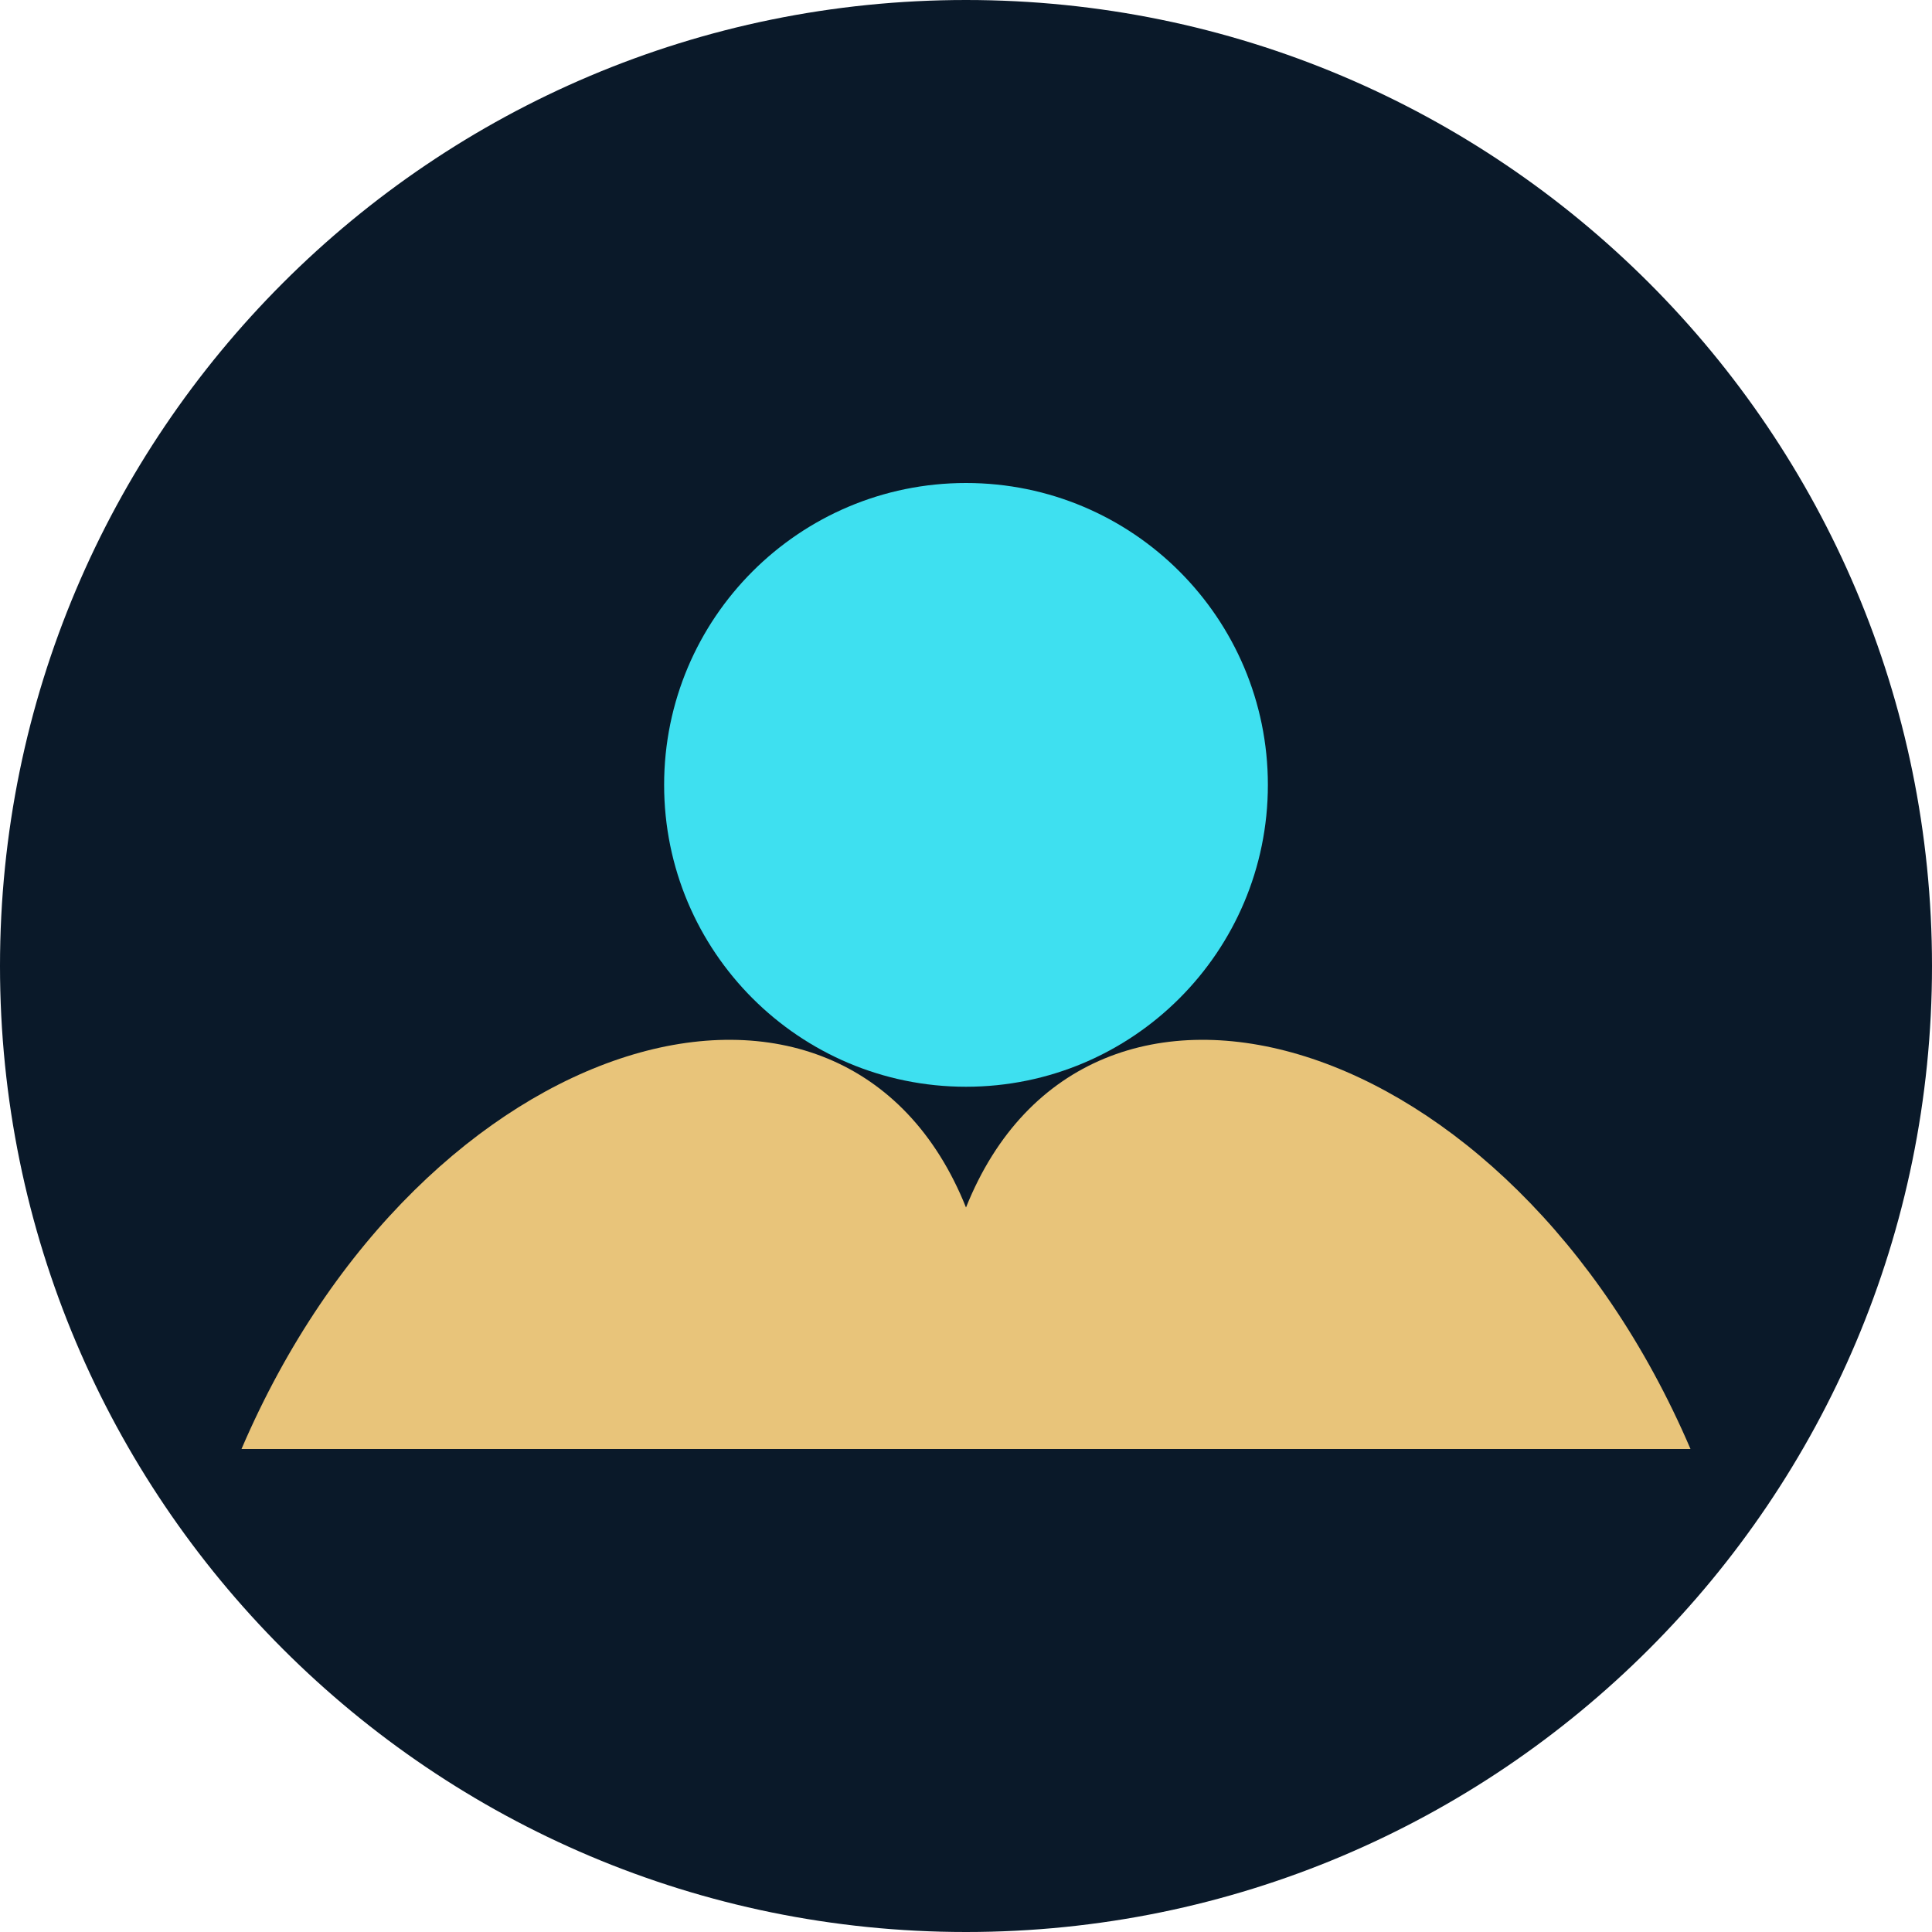
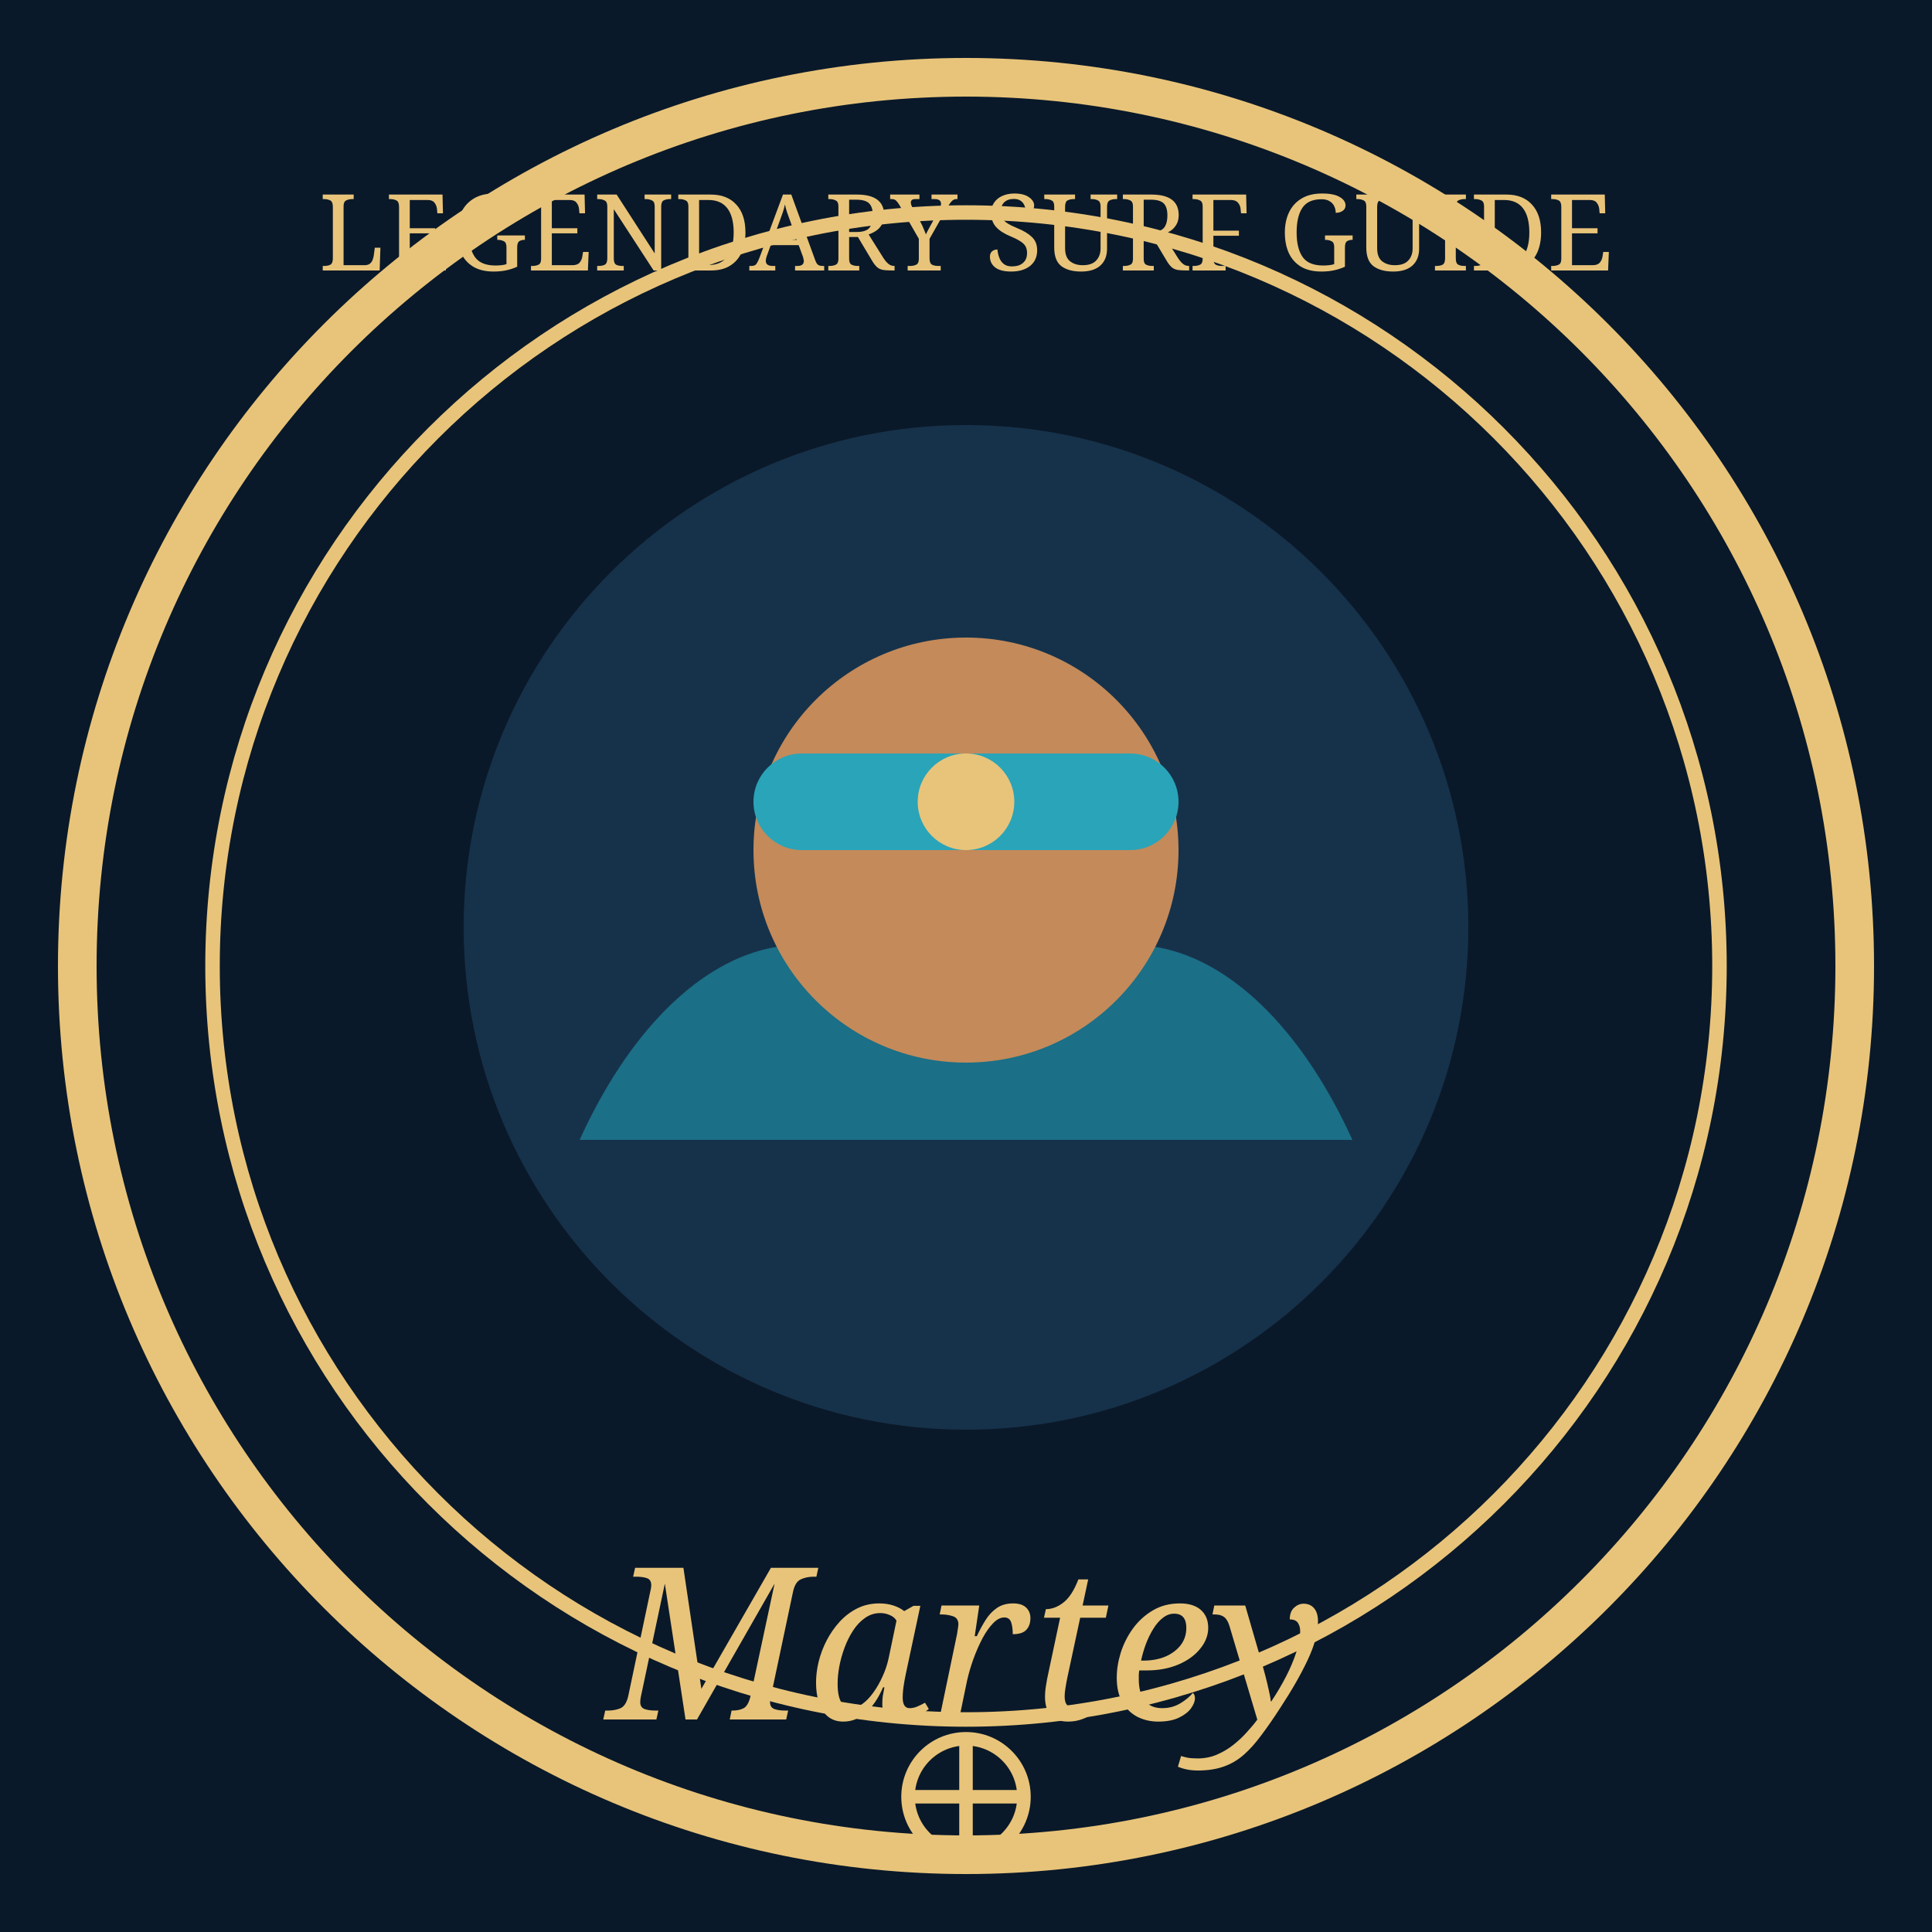
- <svg xmlns="http://www.w3.org/2000/svg" viewBox="0 0 64 64">
-   <rect width="64" height="64" rx="32" fill="#0a1929" />
-   <path d="M8 48c6-14 20-18 24-8 4-10 18-6 24 8" fill="#e8c47a" />
-   <circle cx="32" cy="26" r="10" fill="#3ee0f0" />
+ <svg xmlns="http://www.w3.org/2000/svg" viewBox="0 0 200 200">
+   <rect width="200" height="200" fill="#0a1929" />
+   <circle cx="100" cy="100" r="92" fill="#0a1929" stroke="#e8c47a" stroke-width="4" />
+   <circle cx="100" cy="100" r="78" fill="none" stroke="#e8c47a" stroke-width="1.5" />
+   <circle cx="100" cy="96" r="52" fill="#16324a" />
+   <path d="M60 118c10-22 28-28 40-8 12-20 30-14 40 8" fill="#1b6f86" />
+   <circle cx="100" cy="88" r="22" fill="#c48a5a" />
+   <rect x="78" y="78" width="44" height="10" rx="5" fill="#2aa4b8" />
+   <circle cx="100" cy="83" r="5" fill="#e8c47a" />
+   <text x="100" y="28" text-anchor="middle" fill="#e8c47a" font-family="Georgia, serif" font-size="11">LEGENDARY SURF GUIDE</text>
+   <text x="100" y="178" text-anchor="middle" fill="#e8c47a" font-family="Georgia, serif" font-size="22" font-style="italic">Martey</text>
+   <path d="M94 186 a6 6 0 1 1 12 0 a6 6 0 1 1 -12 0 M100 180 v12 M94 186 h12" fill="none" stroke="#e8c47a" stroke-width="1.4" />
</svg>
